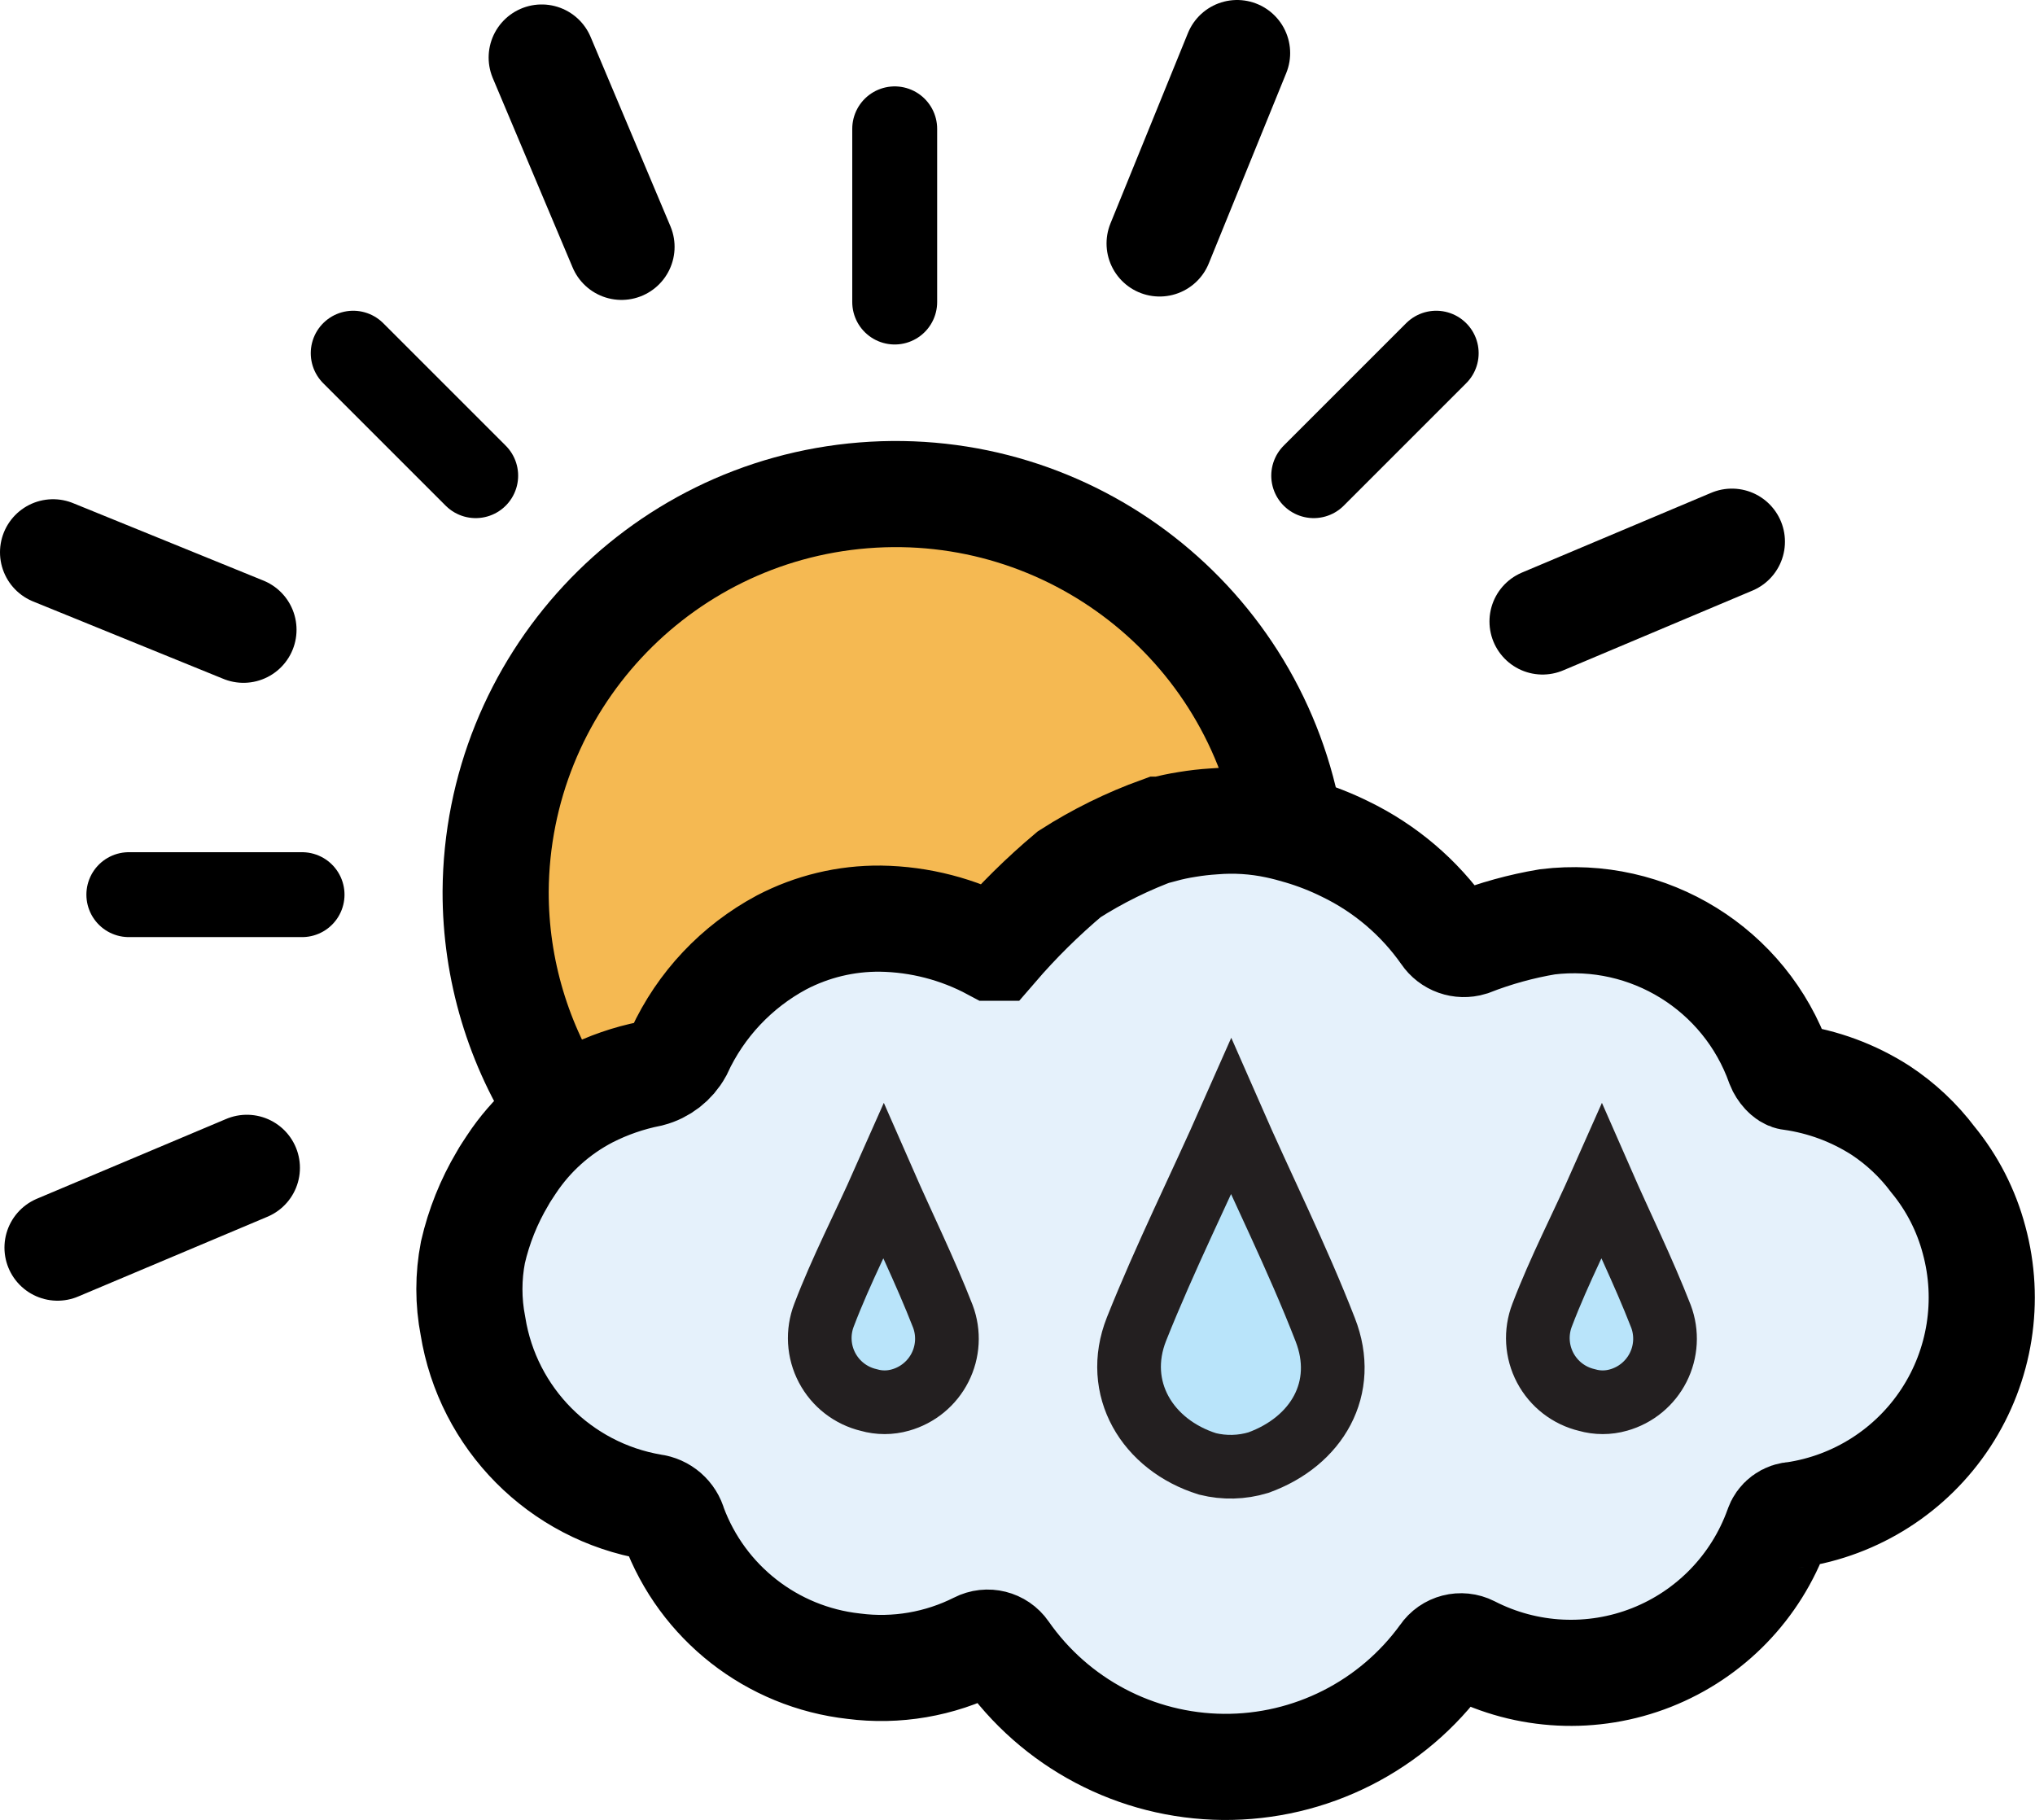
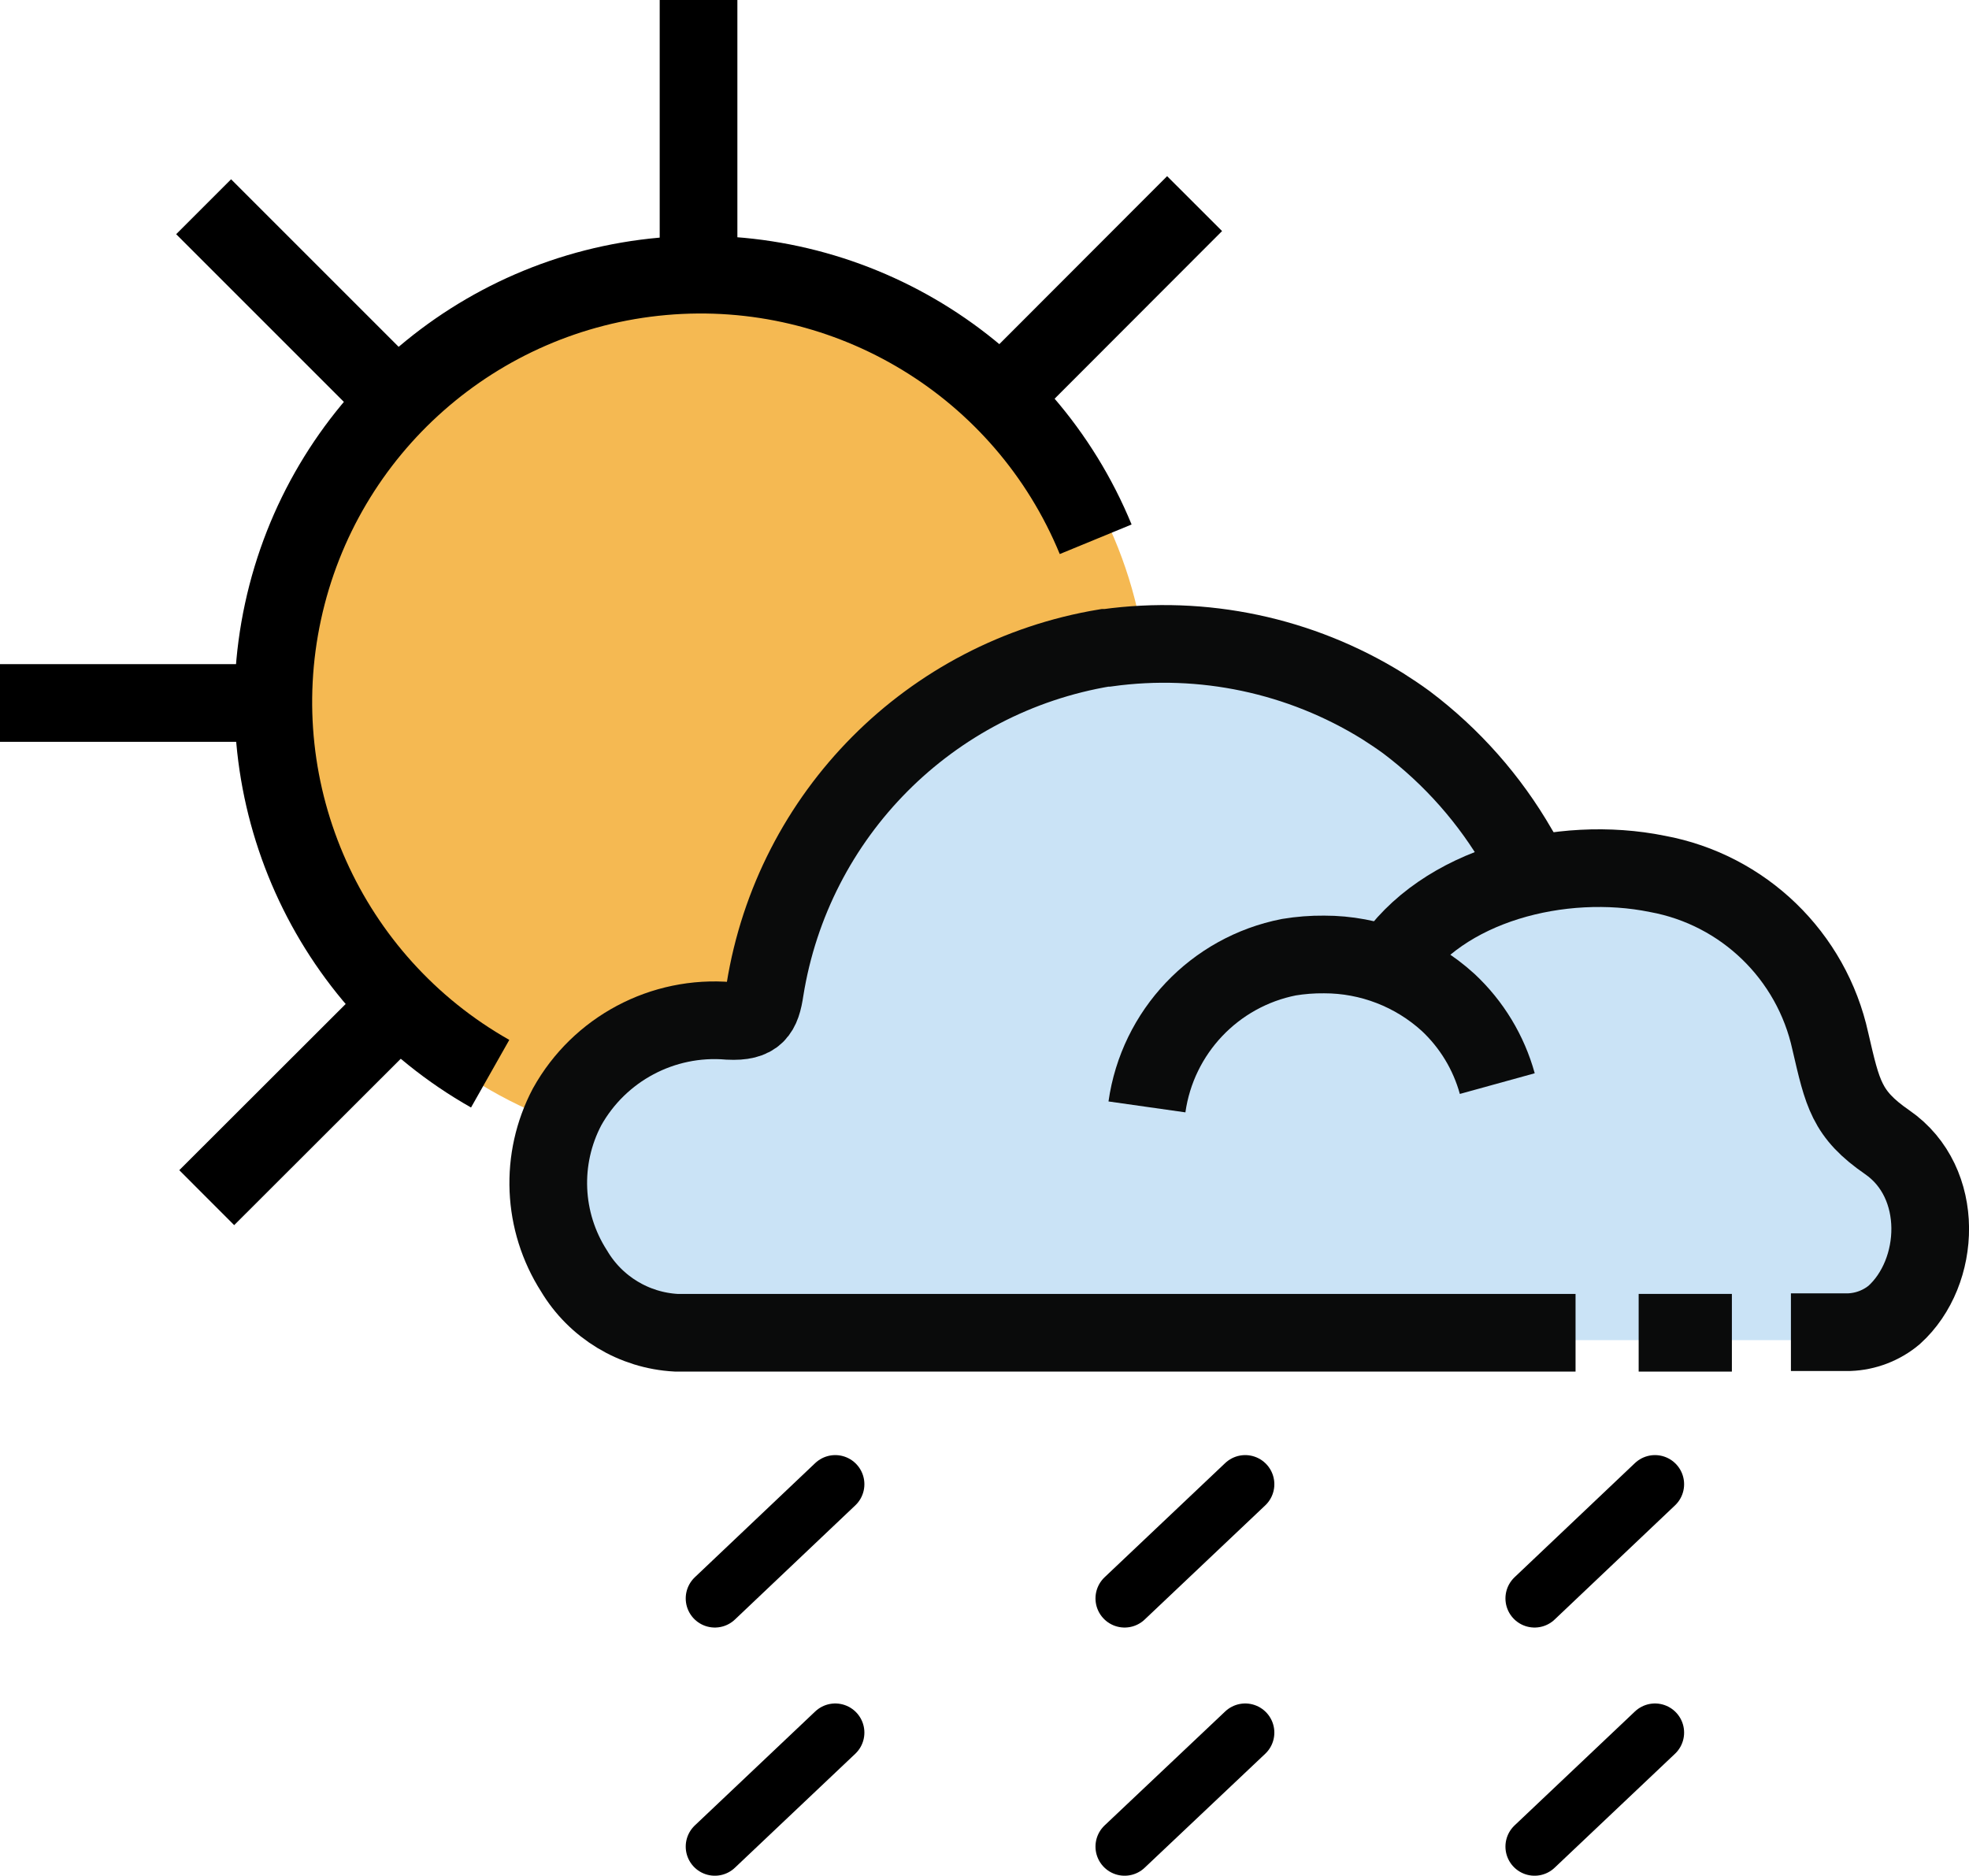
- <svg xmlns="http://www.w3.org/2000/svg" viewBox="0 0 95.87 85.74">
+ <svg xmlns="http://www.w3.org/2000/svg" viewBox="0 0 101.39 96.59">
  <defs>
-     <style>.cls-1{fill:#e5f1fb;}.cls-2{fill:#f5b952;}.cls-3{fill:#b9e4fa;stroke:#231f20;stroke-width:3px;}.cls-3,.cls-4,.cls-5,.cls-6{stroke-miterlimit:10;}.cls-4,.cls-5,.cls-6{fill:none;stroke:#000;}.cls-4,.cls-6{stroke-width:5px;}.cls-5,.cls-6{stroke-linecap:round;}.cls-5{stroke-width:4px;}</style>
+     <style>.cls-1{fill:#f5b952;}.cls-2{fill:#cae3f6;}.cls-3,.cls-4,.cls-5,.cls-6{fill:none;stroke-miterlimit:10;}.cls-3,.cls-4,.cls-5{stroke:#000;}.cls-3{stroke-linecap:round;stroke-width:3px;}.cls-4,.cls-5,.cls-6{stroke-width:4px;}.cls-5{stroke-linecap:square;}.cls-6{stroke:#0a0b0b;}</style>
  </defs>
  <g id="Layer_2" data-name="Layer 2">
    <g id="Layer_1-2" data-name="Layer 1">
-       <path class="cls-1" d="M93,59.16a10.14,10.14,0,0,0-1.94-3.8,9.86,9.86,0,0,0-2.47-2.31,10.67,10.67,0,0,0-4.21-1.57,1,1,0,0,1-.56-.55A10.26,10.26,0,0,0,72.9,44.17a18.22,18.22,0,0,0-3.62,1,1.08,1.08,0,0,1-1.21-.43,12.26,12.26,0,0,0-4.7-4.05,14.18,14.18,0,0,0-2.09-.82c-.37-.1-.74-.21-1.12-.29a10.22,10.22,0,0,0-3-.18,12.17,12.17,0,0,0-1.22.14,11.56,11.56,0,0,0-1.18.24l-.13,0a21.36,21.36,0,0,0-4.26,2.1,30,30,0,0,0-3.5,3.46l-.1,0a11.44,11.44,0,0,0-5.29-1.38,9.84,9.84,0,0,0-4.66,1.13A11,11,0,0,0,32,50.26a2.25,2.25,0,0,1-1.38,1.07,11.2,11.2,0,0,0-2.89,1,9.59,9.59,0,0,0-3.63,3.26c-.14.22-.3.43-.43.67a12.18,12.18,0,0,0-1.35,3.53,9,9,0,0,0,0,3.46,10.32,10.32,0,0,0,8.47,8.54,1.16,1.16,0,0,1,1,.87,10.22,10.22,0,0,0,8.48,6.62,10,10,0,0,0,5.85-1,1,1,0,0,1,1.28.33A12.66,12.66,0,0,0,68,78.71a1,1,0,0,1,1.28-.33,10.34,10.34,0,0,0,14.46-5.71.85.85,0,0,1,.79-.6A10.35,10.35,0,0,0,93,59.16Z" />
-       <path class="cls-2" d="M59.92,38.42C59.85,40,48.43,41.1,36.05,46.59c-9.45,4.19-12.81,7.24-12.81-3.11A18.73,18.73,0,0,1,42,24.76C52.31,24.76,60.31,30.12,59.92,38.42Z" />
-       <path class="cls-3" d="M41.63,55.68c-.93,2.1-2,4.15-2.81,6.28a3,3,0,0,0,2.11,4,2.7,2.7,0,0,0,1.49,0,3,3,0,0,0,2-3.94C43.57,59.84,42.55,57.78,41.63,55.68Z" />
-       <path class="cls-3" d="M75.46,55.68c-.93,2.1-2,4.15-2.81,6.28a3,3,0,0,0,2.11,4,2.7,2.7,0,0,0,1.49,0,3,3,0,0,0,2-3.94C77.4,59.84,76.38,57.78,75.46,55.68Z" />
-       <path class="cls-3" d="M58,52.62c-1.47,3.33-3.11,6.61-4.46,10-1.1,2.78.5,5.46,3.35,6.35a4.51,4.51,0,0,0,2.39-.06c2.77-1,4.23-3.52,3.15-6.27C61.11,59.24,59.48,56,58,52.62Z" />
-       <path class="cls-4" d="M93,58.42a10,10,0,0,0-1.94-3.79,9.9,9.9,0,0,0-2.47-2.32,10.51,10.51,0,0,0-4.21-1.56c-.21,0-.47-.33-.56-.56A10.27,10.27,0,0,0,72.9,43.43a18.22,18.22,0,0,0-3.62,1A1.08,1.08,0,0,1,68.07,44a12.23,12.23,0,0,0-4.7-4,13.15,13.15,0,0,0-2.09-.82c-.37-.11-.74-.21-1.12-.29a10.24,10.24,0,0,0-3-.19,12.17,12.17,0,0,0-1.22.14,10.62,10.62,0,0,0-1.18.25l-.13,0a21.36,21.36,0,0,0-4.26,2.1,30.81,30.81,0,0,0-3.5,3.46l-.1,0a11.55,11.55,0,0,0-5.29-1.37,9.84,9.84,0,0,0-4.66,1.12A11.06,11.06,0,0,0,32,49.52a2.22,2.22,0,0,1-1.38,1.07,11.2,11.2,0,0,0-2.89,1,9.68,9.68,0,0,0-3.63,3.26c-.14.22-.3.44-.43.68A12.12,12.12,0,0,0,22.28,59a9.1,9.1,0,0,0,0,3.47A10.31,10.31,0,0,0,30.74,71a1.18,1.18,0,0,1,1,.87,10.25,10.25,0,0,0,8.48,6.63,10.11,10.11,0,0,0,5.85-1,1,1,0,0,1,1.28.32A12.66,12.66,0,0,0,68,78a1,1,0,0,1,1.28-.33,10.34,10.34,0,0,0,14.46-5.71.84.84,0,0,1,.79-.59A10.35,10.35,0,0,0,93,58.42Z" />
-       <path class="cls-4" d="M60.77,39A18.84,18.84,0,0,0,23.35,42a18.65,18.65,0,0,0,3.09,10.32" />
-       <line class="cls-5" x1="42.15" y1="14.23" x2="42.15" y2="6.07" />
-       <line class="cls-5" x1="14.23" y1="42.15" x2="6.07" y2="42.15" />
-       <line class="cls-5" x1="22.41" y1="22.41" x2="16.64" y2="16.64" />
-       <line class="cls-5" x1="67.66" y1="16.64" x2="61.89" y2="22.41" />
-       <line class="cls-6" x1="54.63" y1="11.47" x2="58.28" y2="2.5" />
-       <line class="cls-6" x1="11.47" y1="29.67" x2="2.5" y2="26.02" />
-       <line class="cls-6" x1="29.28" y1="11.63" x2="25.52" y2="2.71" />
-       <line class="cls-6" x1="11.63" y1="55.02" x2="2.71" y2="58.78" />
-       <line class="cls-6" x1="81.59" y1="25.52" x2="72.67" y2="29.28" />
+       <path class="cls-1" d="M36.52,13.88A22.63,22.63,0,1,0,59.15,36.5,22.65,22.65,0,0,0,36.52,13.88Z" />
+       <path class="cls-2" d="M81.1,69H34.7a6.56,6.56,0,0,1-5.27-3.19,8.43,8.43,0,0,1-.36-8.51,8.72,8.72,0,0,1,8.35-4.43c1.4.07,1.69-.44,1.86-1.6a21.28,21.28,0,0,1,17.54-17.6l.11,0a21.46,21.46,0,0,1,14.21,3c.41.26.83.54,1.24.85A21.91,21.91,0,0,1,78.14,44l.67,1.14" />
+       <path class="cls-2" d="M59,57.29a9.18,9.18,0,0,1,7.32-7.73,11.75,11.75,0,0,1,1.81-.14,9.48,9.48,0,0,1,6.4,2.48,9,9,0,0,1,2.54,4.23" />
+       <path class="cls-2" d="M71.52,50c2.69-4.14,8.86-5.67,13.79-4.65A11.17,11.17,0,0,1,94.24,54c.63,2.72.83,3.76,2.94,5.22,3,2.07,2.78,6.7.35,8.9a3.83,3.83,0,0,1-2.32.89h-16" />
+       <line class="cls-2" x1="84.35" y1="68.99" x2="89.16" y2="68.99" />
+       <line class="cls-3" x1="85.22" y1="89.22" x2="79.02" y2="95.09" />
+       <line class="cls-3" x1="43.01" y1="89.22" x2="36.81" y2="95.09" />
+       <line class="cls-3" x1="64.12" y1="89.22" x2="57.91" y2="95.09" />
+       <line class="cls-3" x1="85.22" y1="76.43" x2="79.02" y2="82.31" />
+       <line class="cls-3" x1="43.01" y1="76.43" x2="36.81" y2="82.31" />
+       <line class="cls-3" x1="64.12" y1="76.43" x2="57.91" y2="82.31" />
+       <path class="cls-4" d="M56.42,27.77A22,22,0,1,0,25.24,55.29" />
+       <line class="cls-5" x1="35.97" y1="14.01" x2="35.97" y2="2" />
+       <line class="cls-5" x1="14.01" y1="36.2" x2="2" y2="36.2" />
+       <line class="cls-5" x1="20.4" y1="20.56" x2="11.9" y2="12.06" />
+       <line class="cls-5" x1="51.61" y1="20.4" x2="60.1" y2="11.9" />
+       <line class="cls-5" x1="20.56" y1="51.77" x2="12.06" y2="60.26" />
+       <path class="cls-6" d="M81.13,68.63H34.82a6.53,6.53,0,0,1-5.26-3.18A8.4,8.4,0,0,1,29.2,57a8.69,8.69,0,0,1,8.33-4.43c1.4.07,1.69-.44,1.86-1.6A21.26,21.26,0,0,1,56.9,33.36l.11,0a21.37,21.37,0,0,1,14.18,3c.41.26.83.54,1.24.84a21.74,21.74,0,0,1,5.75,6.51l.67,1.13" />
+       <path class="cls-6" d="M59.06,57a9.17,9.17,0,0,1,7.31-7.71,10.54,10.54,0,0,1,1.81-.14,9.47,9.47,0,0,1,6.39,2.47A9,9,0,0,1,77.1,55.8" />
+       <path class="cls-6" d="M71.57,49.67C74.25,45.54,80.41,44,85.34,45a11.19,11.19,0,0,1,8.91,8.62c.63,2.71.83,3.75,2.93,5.2,3,2.07,2.78,6.7.36,8.89a3.83,3.83,0,0,1-2.32.89h-3" />
+       <line class="cls-6" x1="84.38" y1="68.63" x2="89.18" y2="68.63" />
    </g>
  </g>
</svg>
